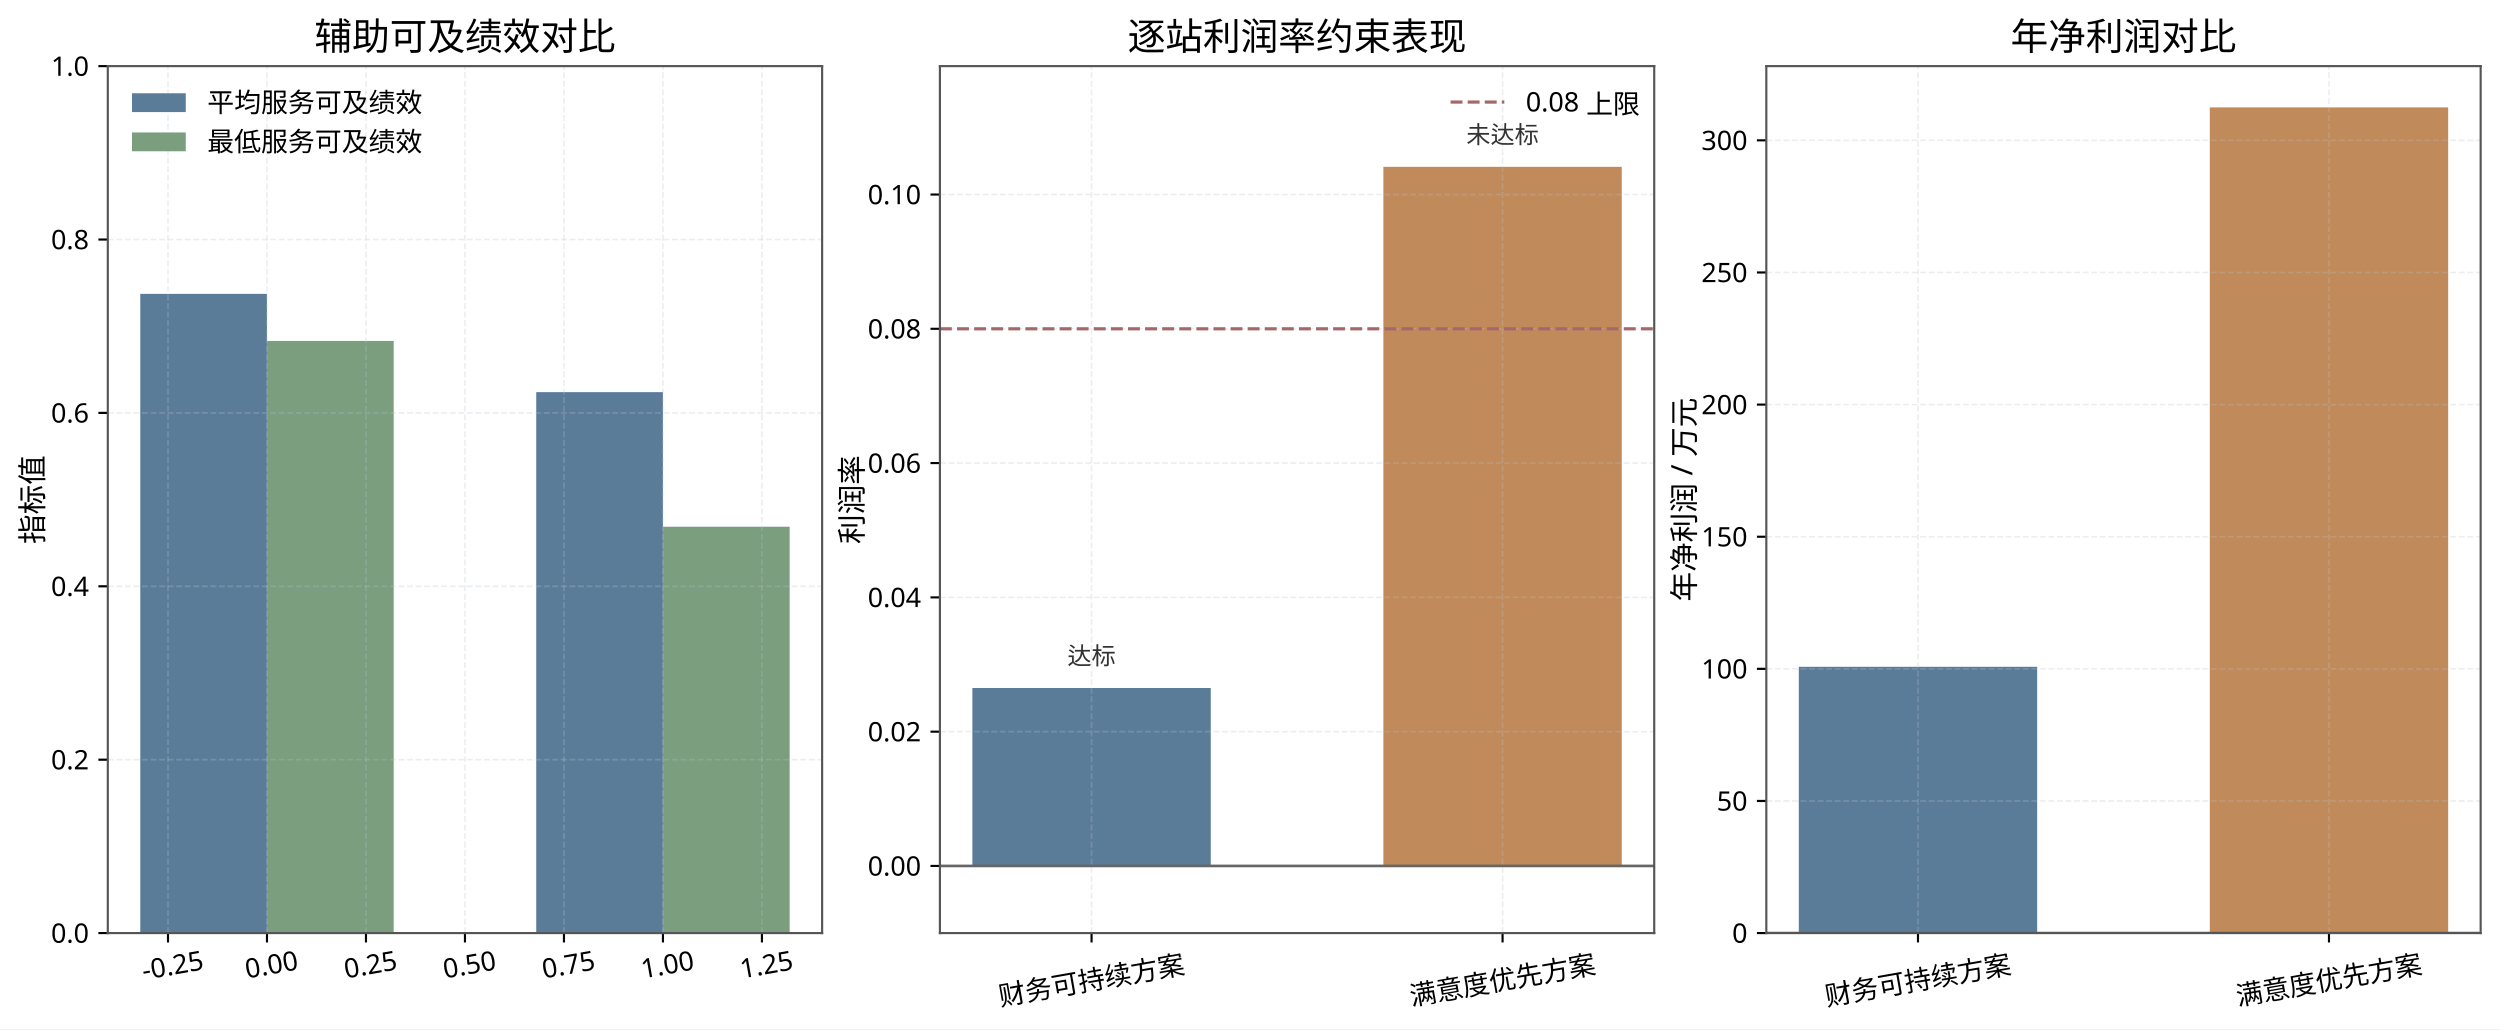
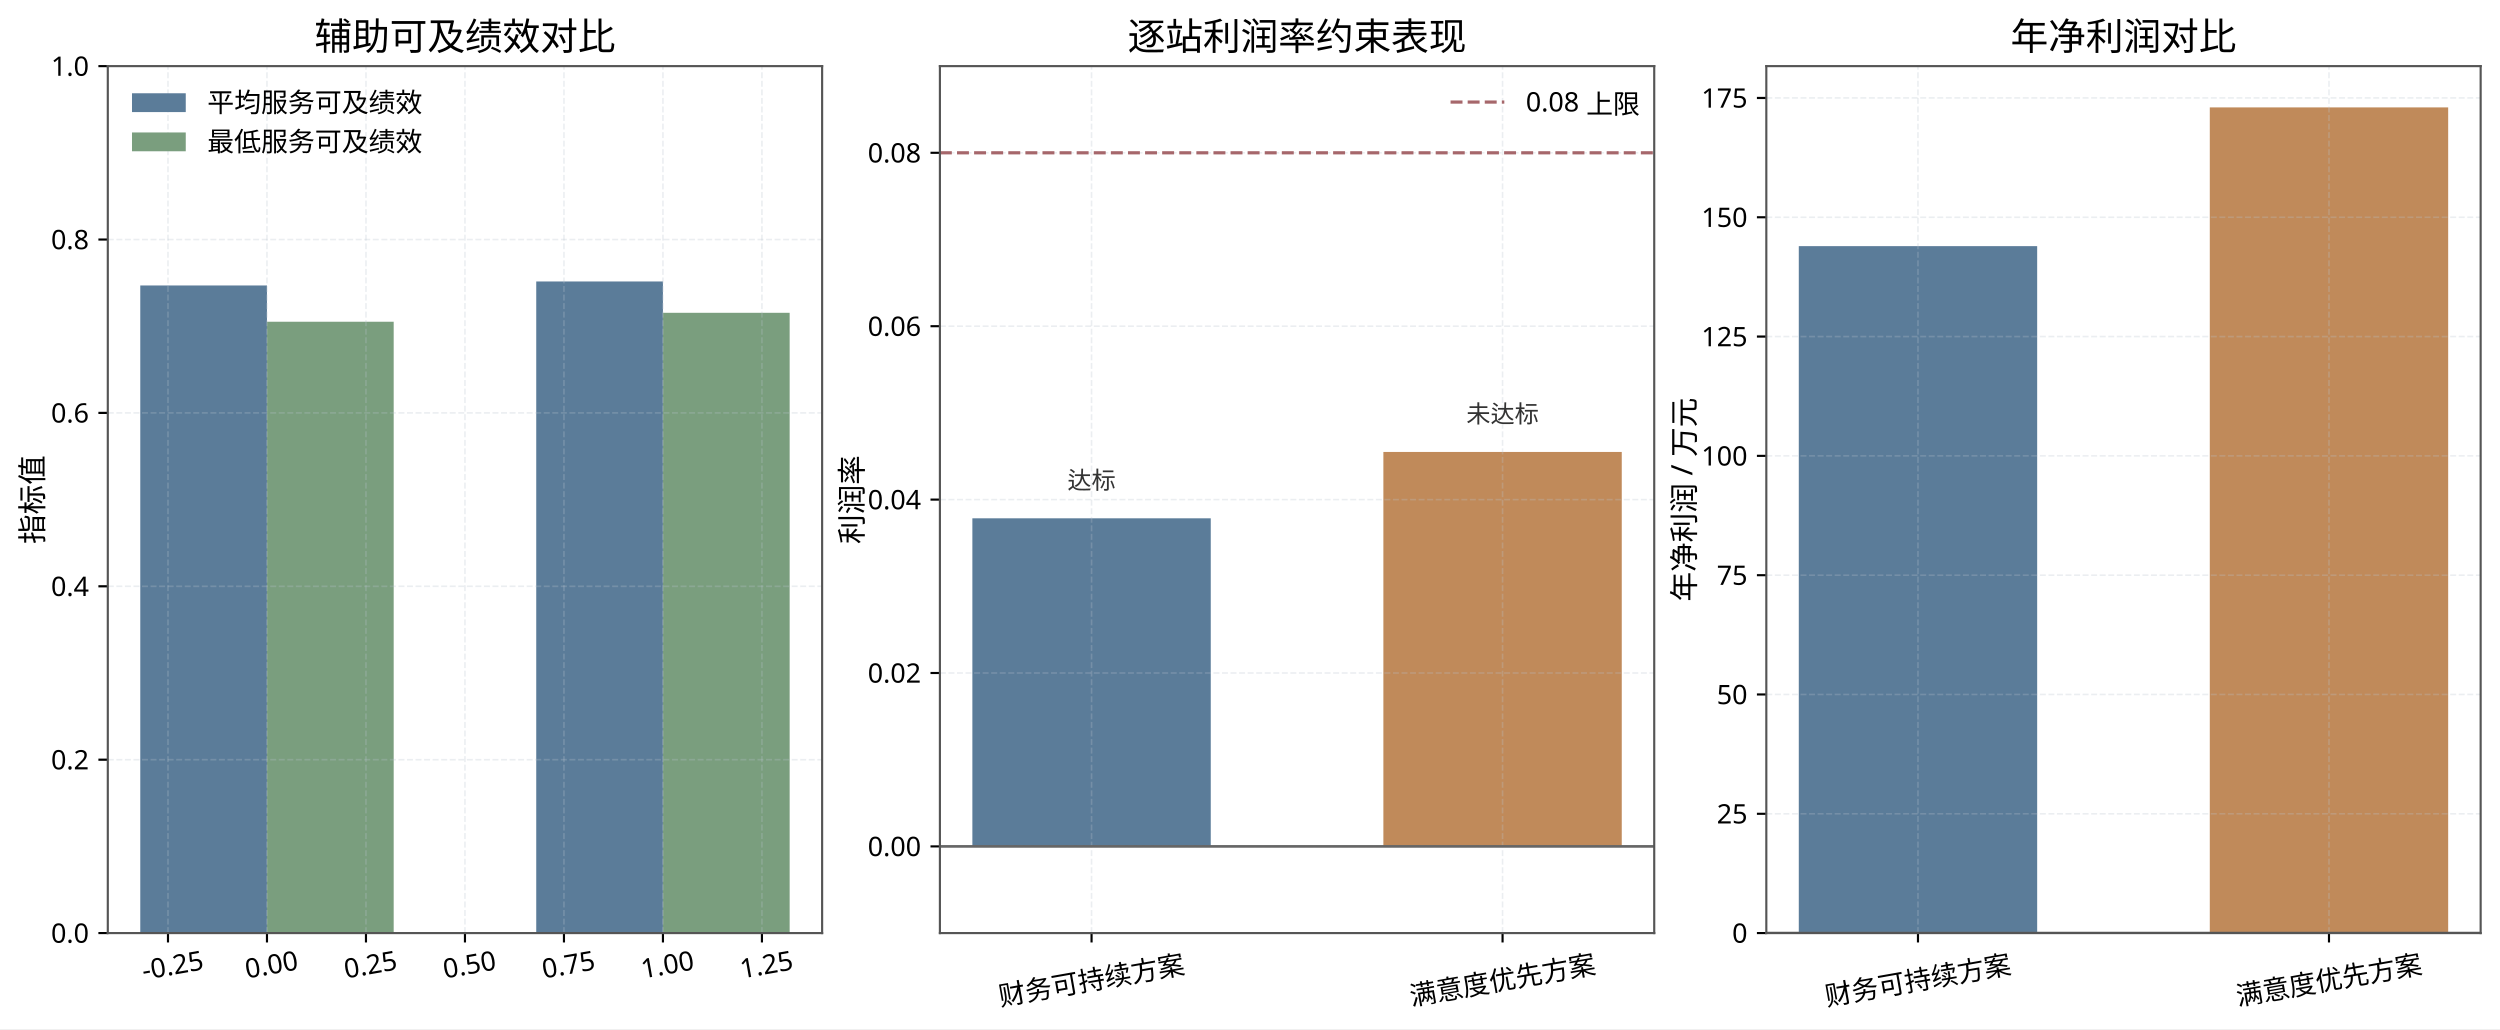
<svg xmlns="http://www.w3.org/2000/svg" xmlns:xlink="http://www.w3.org/1999/xlink" width="930pt" height="382.8pt" viewBox="0 0 930 382.8" version="1.1">
  <defs>
    <style type="text/css">*{stroke-linejoin: round; stroke-linecap: butt}</style>
  </defs>
  <g id="figure_1">
    <g id="patch_1">
      <path d="M 0 382.8  L 930 382.8  L 930 0  L 0 0  z " style="fill: #ffffff" />
    </g>
    <g id="axes_1">
      <g id="patch_2">
        <path d="M 40.102 347.108  L 305.831 347.108  L 305.831 24.595  L 40.102 24.595  z " style="fill: #ffffff" />
      </g>
      <g id="patch_3">
-         <path d="M 52.18 347.108  L 99.316 347.108  L 99.316 109.31  L 52.18 109.31  z " clip-path="url(#p13b476c41d)" style="fill: #5b7c99" />
+         <path d="M 52.18 347.108  L 99.316 347.108  L 99.316 106.187  L 52.18 106.187  z " clip-path="url(#p2229610292)" style="fill: #5b7c99" />
      </g>
      <g id="patch_4">
-         <path d="M 199.48 347.108  L 246.616 347.108  L 246.616 145.878  L 199.48 145.878  z " clip-path="url(#p13b476c41d)" style="fill: #5b7c99" />
+         <path d="M 199.48 347.108  L 246.616 347.108  L 246.616 104.709  L 199.48 104.709  z " clip-path="url(#p2229610292)" style="fill: #5b7c99" />
      </g>
      <g id="patch_5">
-         <path d="M 99.316 347.108  L 146.452 347.108  L 146.452 126.837  L 99.316 126.837  z " clip-path="url(#p13b476c41d)" style="fill: #7a9e7e" />
+         <path d="M 99.316 347.108  L 146.452 347.108  L 146.452 119.697  L 99.316 119.697  z " clip-path="url(#p2229610292)" style="fill: #7a9e7e" />
      </g>
      <g id="patch_6">
-         <path d="M 246.616 347.108  L 293.752 347.108  L 293.752 195.934  L 246.616 195.934  z " clip-path="url(#p13b476c41d)" style="fill: #7a9e7e" />
+         <path d="M 246.616 347.108  L 293.752 347.108  L 293.752 116.368  L 246.616 116.368  z " clip-path="url(#p2229610292)" style="fill: #7a9e7e" />
      </g>
      <g id="matplotlib.axis_1">
        <g id="xtick_1">
          <g id="line2d_1">
-             <path d="M 62.491 347.108  L 62.491 24.595  " clip-path="url(#p13b476c41d)" style="fill: none; stroke-dasharray: 2.22,0.96; stroke-dashoffset: 0; stroke: #b8c2cc; stroke-opacity: 0.28; stroke-width: 0.6" />
+             <path d="M 62.491 347.108  L 62.491 24.595  " clip-path="url(#p2229610292)" style="fill: none; stroke-dasharray: 2.22,0.96; stroke-dashoffset: 0; stroke: #b8c2cc; stroke-opacity: 0.28; stroke-width: 0.6" />
          </g>
          <g id="line2d_2">
            <defs>
-               <path id="md5e6603d7a" d="M 0 0  L 0 3.5  " style="stroke: #000000; stroke-width: 0.8" />
+               <path id="m2d1f04712e" d="M 0 0  L 0 3.5  " style="stroke: #000000; stroke-width: 0.8" />
            </defs>
            <g>
-               <use xlink:href="#md5e6603d7a" x="62.491" y="347.108" style="stroke: #000000; stroke-width: 0.8" />
+               <use xlink:href="#m2d1f04712e" x="62.491" y="347.108" style="stroke: #000000; stroke-width: 0.8" />
            </g>
          </g>
          <g id="text_1">
            <text style="font-size: 10px; font-family: 'Songti SC'" transform="translate(53.44677 364.5665) rotate(-10)">-0.25</text>
          </g>
        </g>
        <g id="xtick_2">
          <g id="line2d_3">
-             <path d="M 99.316 347.108  L 99.316 24.595  " clip-path="url(#p13b476c41d)" style="fill: none; stroke-dasharray: 2.22,0.96; stroke-dashoffset: 0; stroke: #b8c2cc; stroke-opacity: 0.28; stroke-width: 0.6" />
+             <path d="M 99.316 347.108  L 99.316 24.595  " clip-path="url(#p2229610292)" style="fill: none; stroke-dasharray: 2.22,0.96; stroke-dashoffset: 0; stroke: #b8c2cc; stroke-opacity: 0.28; stroke-width: 0.6" />
          </g>
          <g id="line2d_4">
            <g>
-               <use xlink:href="#md5e6603d7a" x="99.316" y="347.108" style="stroke: #000000; stroke-width: 0.8" />
+               <use xlink:href="#m2d1f04712e" x="99.316" y="347.108" style="stroke: #000000; stroke-width: 0.8" />
            </g>
          </g>
          <g id="text_2">
            <text style="font-size: 10px; font-family: 'Songti SC'" transform="translate(91.81284 364.023) rotate(-10)">0.00</text>
          </g>
        </g>
        <g id="xtick_3">
          <g id="line2d_5">
-             <path d="M 136.141 347.108  L 136.141 24.595  " clip-path="url(#p13b476c41d)" style="fill: none; stroke-dasharray: 2.22,0.96; stroke-dashoffset: 0; stroke: #b8c2cc; stroke-opacity: 0.28; stroke-width: 0.6" />
+             <path d="M 136.141 347.108  L 136.141 24.595  " clip-path="url(#p2229610292)" style="fill: none; stroke-dasharray: 2.22,0.96; stroke-dashoffset: 0; stroke: #b8c2cc; stroke-opacity: 0.28; stroke-width: 0.6" />
          </g>
          <g id="line2d_6">
            <g>
-               <use xlink:href="#md5e6603d7a" x="136.141" y="347.108" style="stroke: #000000; stroke-width: 0.8" />
+               <use xlink:href="#m2d1f04712e" x="136.141" y="347.108" style="stroke: #000000; stroke-width: 0.8" />
            </g>
          </g>
          <g id="text_3">
            <text style="font-size: 10px; font-family: 'Songti SC'" transform="translate(128.6378 364.023) rotate(-10)">0.25</text>
          </g>
        </g>
        <g id="xtick_4">
          <g id="line2d_7">
-             <path d="M 172.966 347.108  L 172.966 24.595  " clip-path="url(#p13b476c41d)" style="fill: none; stroke-dasharray: 2.22,0.96; stroke-dashoffset: 0; stroke: #b8c2cc; stroke-opacity: 0.28; stroke-width: 0.6" />
+             <path d="M 172.966 347.108  L 172.966 24.595  " clip-path="url(#p2229610292)" style="fill: none; stroke-dasharray: 2.22,0.96; stroke-dashoffset: 0; stroke: #b8c2cc; stroke-opacity: 0.28; stroke-width: 0.6" />
          </g>
          <g id="line2d_8">
            <g>
-               <use xlink:href="#md5e6603d7a" x="172.966" y="347.108" style="stroke: #000000; stroke-width: 0.8" />
+               <use xlink:href="#m2d1f04712e" x="172.966" y="347.108" style="stroke: #000000; stroke-width: 0.8" />
            </g>
          </g>
          <g id="text_4">
            <text style="font-size: 10px; font-family: 'Songti SC'" transform="translate(165.4628 364.023) rotate(-10)">0.50</text>
          </g>
        </g>
        <g id="xtick_5">
          <g id="line2d_9">
-             <path d="M 209.791 347.108  L 209.791 24.595  " clip-path="url(#p13b476c41d)" style="fill: none; stroke-dasharray: 2.22,0.96; stroke-dashoffset: 0; stroke: #b8c2cc; stroke-opacity: 0.28; stroke-width: 0.6" />
+             <path d="M 209.791 347.108  L 209.791 24.595  " clip-path="url(#p2229610292)" style="fill: none; stroke-dasharray: 2.22,0.96; stroke-dashoffset: 0; stroke: #b8c2cc; stroke-opacity: 0.28; stroke-width: 0.6" />
          </g>
          <g id="line2d_10">
            <g>
-               <use xlink:href="#md5e6603d7a" x="209.791" y="347.108" style="stroke: #000000; stroke-width: 0.8" />
+               <use xlink:href="#m2d1f04712e" x="209.791" y="347.108" style="stroke: #000000; stroke-width: 0.8" />
            </g>
          </g>
          <g id="text_5">
            <text style="font-size: 10px; font-family: 'Songti SC'" transform="translate(202.2878 364.023) rotate(-10)">0.75</text>
          </g>
        </g>
        <g id="xtick_6">
          <g id="line2d_11">
-             <path d="M 246.616 347.108  L 246.616 24.595  " clip-path="url(#p13b476c41d)" style="fill: none; stroke-dasharray: 2.22,0.96; stroke-dashoffset: 0; stroke: #b8c2cc; stroke-opacity: 0.28; stroke-width: 0.6" />
+             <path d="M 246.616 347.108  L 246.616 24.595  " clip-path="url(#p2229610292)" style="fill: none; stroke-dasharray: 2.22,0.96; stroke-dashoffset: 0; stroke: #b8c2cc; stroke-opacity: 0.28; stroke-width: 0.6" />
          </g>
          <g id="line2d_12">
            <g>
-               <use xlink:href="#md5e6603d7a" x="246.616" y="347.108" style="stroke: #000000; stroke-width: 0.8" />
+               <use xlink:href="#m2d1f04712e" x="246.616" y="347.108" style="stroke: #000000; stroke-width: 0.8" />
            </g>
          </g>
          <g id="text_6">
            <text style="font-size: 10px; font-family: 'Songti SC'" transform="translate(239.1128 364.023) rotate(-10)">1.00</text>
          </g>
        </g>
        <g id="xtick_7">
          <g id="line2d_13">
-             <path d="M 283.441 347.108  L 283.441 24.595  " clip-path="url(#p13b476c41d)" style="fill: none; stroke-dasharray: 2.22,0.96; stroke-dashoffset: 0; stroke: #b8c2cc; stroke-opacity: 0.28; stroke-width: 0.6" />
+             <path d="M 283.441 347.108  L 283.441 24.595  " clip-path="url(#p2229610292)" style="fill: none; stroke-dasharray: 2.22,0.96; stroke-dashoffset: 0; stroke: #b8c2cc; stroke-opacity: 0.28; stroke-width: 0.6" />
          </g>
          <g id="line2d_14">
            <g>
-               <use xlink:href="#md5e6603d7a" x="283.441" y="347.108" style="stroke: #000000; stroke-width: 0.8" />
+               <use xlink:href="#m2d1f04712e" x="283.441" y="347.108" style="stroke: #000000; stroke-width: 0.8" />
            </g>
          </g>
          <g id="text_7">
            <text style="font-size: 10px; font-family: 'Songti SC'" transform="translate(275.9378 364.023) rotate(-10)">1.25</text>
          </g>
        </g>
      </g>
      <g id="matplotlib.axis_2">
        <g id="ytick_1">
          <g id="line2d_15">
-             <path d="M 40.102 347.108  L 305.831 347.108  " clip-path="url(#p13b476c41d)" style="fill: none; stroke-dasharray: 2.22,0.96; stroke-dashoffset: 0; stroke: #b8c2cc; stroke-opacity: 0.28; stroke-width: 0.6" />
+             <path d="M 40.102 347.108  L 305.831 347.108  " clip-path="url(#p2229610292)" style="fill: none; stroke-dasharray: 2.22,0.96; stroke-dashoffset: 0; stroke: #b8c2cc; stroke-opacity: 0.28; stroke-width: 0.6" />
          </g>
          <g id="line2d_16">
            <defs>
-               <path id="m1bc4be61b8" d="M 0 0  L -3.5 0  " style="stroke: #000000; stroke-width: 0.8" />
+               <path id="m7ba56914d4" d="M 0 0  L -3.5 0  " style="stroke: #000000; stroke-width: 0.8" />
            </defs>
            <g>
-               <use xlink:href="#m1bc4be61b8" x="40.102" y="347.108" style="stroke: #000000; stroke-width: 0.8" />
+               <use xlink:href="#m7ba56914d4" x="40.102" y="347.108" style="stroke: #000000; stroke-width: 0.8" />
            </g>
          </g>
          <g id="text_8">
            <text style="font-size: 10px; font-family: 'Songti SC'; text-anchor: end" x="33.102" y="350.708" transform="rotate(-0 33.10156 350.7085)">0.0</text>
          </g>
        </g>
        <g id="ytick_2">
          <g id="line2d_17">
-             <path d="M 40.102 282.606  L 305.831 282.606  " clip-path="url(#p13b476c41d)" style="fill: none; stroke-dasharray: 2.22,0.96; stroke-dashoffset: 0; stroke: #b8c2cc; stroke-opacity: 0.28; stroke-width: 0.6" />
+             <path d="M 40.102 282.606  L 305.831 282.606  " clip-path="url(#p2229610292)" style="fill: none; stroke-dasharray: 2.22,0.96; stroke-dashoffset: 0; stroke: #b8c2cc; stroke-opacity: 0.28; stroke-width: 0.6" />
          </g>
          <g id="line2d_18">
            <g>
-               <use xlink:href="#m1bc4be61b8" x="40.102" y="282.606" style="stroke: #000000; stroke-width: 0.8" />
+               <use xlink:href="#m7ba56914d4" x="40.102" y="282.606" style="stroke: #000000; stroke-width: 0.8" />
            </g>
          </g>
          <g id="text_9">
            <text style="font-size: 10px; font-family: 'Songti SC'; text-anchor: end" x="33.102" y="286.206" transform="rotate(-0 33.10156 286.2057)">0.2</text>
          </g>
        </g>
        <g id="ytick_3">
          <g id="line2d_19">
-             <path d="M 40.102 218.103  L 305.831 218.103  " clip-path="url(#p13b476c41d)" style="fill: none; stroke-dasharray: 2.22,0.96; stroke-dashoffset: 0; stroke: #b8c2cc; stroke-opacity: 0.28; stroke-width: 0.6" />
+             <path d="M 40.102 218.103  L 305.831 218.103  " clip-path="url(#p2229610292)" style="fill: none; stroke-dasharray: 2.22,0.96; stroke-dashoffset: 0; stroke: #b8c2cc; stroke-opacity: 0.28; stroke-width: 0.6" />
          </g>
          <g id="line2d_20">
            <g>
-               <use xlink:href="#m1bc4be61b8" x="40.102" y="218.103" style="stroke: #000000; stroke-width: 0.8" />
+               <use xlink:href="#m7ba56914d4" x="40.102" y="218.103" style="stroke: #000000; stroke-width: 0.8" />
            </g>
          </g>
          <g id="text_10">
            <text style="font-size: 10px; font-family: 'Songti SC'; text-anchor: end" x="33.102" y="221.703" transform="rotate(-0 33.10156 221.703)">0.4</text>
          </g>
        </g>
        <g id="ytick_4">
          <g id="line2d_21">
-             <path d="M 40.102 153.6  L 305.831 153.6  " clip-path="url(#p13b476c41d)" style="fill: none; stroke-dasharray: 2.22,0.96; stroke-dashoffset: 0; stroke: #b8c2cc; stroke-opacity: 0.28; stroke-width: 0.6" />
+             <path d="M 40.102 153.6  L 305.831 153.6  " clip-path="url(#p2229610292)" style="fill: none; stroke-dasharray: 2.22,0.96; stroke-dashoffset: 0; stroke: #b8c2cc; stroke-opacity: 0.28; stroke-width: 0.6" />
          </g>
          <g id="line2d_22">
            <g>
-               <use xlink:href="#m1bc4be61b8" x="40.102" y="153.6" style="stroke: #000000; stroke-width: 0.8" />
+               <use xlink:href="#m7ba56914d4" x="40.102" y="153.6" style="stroke: #000000; stroke-width: 0.8" />
            </g>
          </g>
          <g id="text_11">
            <text style="font-size: 10px; font-family: 'Songti SC'; text-anchor: end" x="33.102" y="157.2" transform="rotate(-0 33.10156 157.2002)">0.6</text>
          </g>
        </g>
        <g id="ytick_5">
          <g id="line2d_23">
-             <path d="M 40.102 89.097  L 305.831 89.097  " clip-path="url(#p13b476c41d)" style="fill: none; stroke-dasharray: 2.22,0.96; stroke-dashoffset: 0; stroke: #b8c2cc; stroke-opacity: 0.28; stroke-width: 0.6" />
+             <path d="M 40.102 89.097  L 305.831 89.097  " clip-path="url(#p2229610292)" style="fill: none; stroke-dasharray: 2.22,0.96; stroke-dashoffset: 0; stroke: #b8c2cc; stroke-opacity: 0.28; stroke-width: 0.6" />
          </g>
          <g id="line2d_24">
            <g>
-               <use xlink:href="#m1bc4be61b8" x="40.102" y="89.097" style="stroke: #000000; stroke-width: 0.8" />
+               <use xlink:href="#m7ba56914d4" x="40.102" y="89.097" style="stroke: #000000; stroke-width: 0.8" />
            </g>
          </g>
          <g id="text_12">
            <text style="font-size: 10px; font-family: 'Songti SC'; text-anchor: end" x="33.102" y="92.697" transform="rotate(-0 33.10156 92.69745)">0.8</text>
          </g>
        </g>
        <g id="ytick_6">
          <g id="line2d_25">
-             <path d="M 40.102 24.595  L 305.831 24.595  " clip-path="url(#p13b476c41d)" style="fill: none; stroke-dasharray: 2.22,0.96; stroke-dashoffset: 0; stroke: #b8c2cc; stroke-opacity: 0.28; stroke-width: 0.6" />
+             <path d="M 40.102 24.595  L 305.831 24.595  " clip-path="url(#p2229610292)" style="fill: none; stroke-dasharray: 2.22,0.96; stroke-dashoffset: 0; stroke: #b8c2cc; stroke-opacity: 0.28; stroke-width: 0.6" />
          </g>
          <g id="line2d_26">
            <g>
-               <use xlink:href="#m1bc4be61b8" x="40.102" y="24.595" style="stroke: #000000; stroke-width: 0.8" />
+               <use xlink:href="#m7ba56914d4" x="40.102" y="24.595" style="stroke: #000000; stroke-width: 0.8" />
            </g>
          </g>
          <g id="text_13">
            <text style="font-size: 10px; font-family: 'Songti SC'; text-anchor: end" x="33.102" y="28.195" transform="rotate(-0 33.10156 28.19469)">1.0</text>
          </g>
        </g>
        <g id="text_14">
          <text style="font-size: 11px; font-family: 'Songti SC'; text-anchor: middle" x="16" y="185.852" transform="rotate(-90 16 185.8516)">指标值</text>
        </g>
      </g>
      <g id="patch_7">
        <path d="M 40.102 347.108  L 40.102 24.595  " style="fill: none; stroke: #555555; stroke-width: 0.8; stroke-linejoin: miter; stroke-linecap: square" />
      </g>
      <g id="patch_8">
        <path d="M 305.831 347.108  L 305.831 24.595  " style="fill: none; stroke: #555555; stroke-width: 0.8; stroke-linejoin: miter; stroke-linecap: square" />
      </g>
      <g id="patch_9">
        <path d="M 40.102 347.108  L 305.831 347.108  " style="fill: none; stroke: #555555; stroke-width: 0.8; stroke-linejoin: miter; stroke-linecap: square" />
      </g>
      <g id="patch_10">
        <path d="M 40.102 24.595  L 305.831 24.595  " style="fill: none; stroke: #555555; stroke-width: 0.8; stroke-linejoin: miter; stroke-linecap: square" />
      </g>
      <g id="text_15">
        <text style="font-size: 14px; font-family: 'Songti SC'; text-anchor: middle" x="172.966" y="18.595" transform="rotate(-0 172.9662 18.59469)">辅助可及绩效对比</text>
      </g>
      <g id="legend_1">
        <g id="patch_11">
          <path d="M 49.102 41.695  L 69.102 41.695  L 69.102 34.695  L 49.102 34.695  z " style="fill: #5b7c99" />
        </g>
        <g id="text_16">
          <text style="font-size: 10px; font-family: 'Songti SC'; text-anchor: start" x="77.102" y="41.695" transform="rotate(-0 77.10156 41.69469)">平均服务可及绩效</text>
        </g>
        <g id="patch_12">
          <path d="M 49.102 56.274  L 69.102 56.274  L 69.102 49.274  L 49.102 49.274  z " style="fill: #7a9e7e" />
        </g>
        <g id="text_17">
          <text style="font-size: 10px; font-family: 'Songti SC'; text-anchor: start" x="77.102" y="56.274" transform="rotate(-0 77.10156 56.27437)">最低服务可及绩效</text>
        </g>
      </g>
    </g>
    <g id="axes_2">
      <g id="patch_13">
        <path d="M 349.643 347.108  L 615.372 347.108  L 615.372 24.595  L 349.643 24.595  z " style="fill: #ffffff" />
      </g>
      <g id="patch_14">
-         <path d="M 361.721 322.132  L 450.4 322.132  L 450.4 255.94  L 361.721 255.94  z " clip-path="url(#p79c4aa5c53)" style="fill: #5b7c99" />
+         <path d="M 361.721 314.857  L 450.4 314.857  L 450.4 192.811  L 361.721 192.811  z " clip-path="url(#pc15b6b33f0)" style="fill: #5b7c99" />
      </g>
      <g id="patch_15">
-         <path d="M 514.615 322.132  L 603.293 322.132  L 603.293 62.06  L 514.615 62.06  z " clip-path="url(#p79c4aa5c53)" style="fill: #c08a5a" />
+         <path d="M 514.615 314.857  L 603.293 314.857  L 603.293 168.126  L 514.615 168.126  z " clip-path="url(#pc15b6b33f0)" style="fill: #c08a5a" />
      </g>
      <g id="matplotlib.axis_3">
        <g id="xtick_8">
          <g id="line2d_27">
-             <path d="M 406.06 347.108  L 406.06 24.595  " clip-path="url(#p79c4aa5c53)" style="fill: none; stroke-dasharray: 2.22,0.96; stroke-dashoffset: 0; stroke: #b8c2cc; stroke-opacity: 0.28; stroke-width: 0.6" />
+             <path d="M 406.06 347.108  L 406.06 24.595  " clip-path="url(#pc15b6b33f0)" style="fill: none; stroke-dasharray: 2.22,0.96; stroke-dashoffset: 0; stroke: #b8c2cc; stroke-opacity: 0.28; stroke-width: 0.6" />
          </g>
          <g id="line2d_28">
            <g>
-               <use xlink:href="#md5e6603d7a" x="406.06" y="347.108" style="stroke: #000000; stroke-width: 0.8" />
+               <use xlink:href="#m2d1f04712e" x="406.06" y="347.108" style="stroke: #000000; stroke-width: 0.8" />
            </g>
          </g>
          <g id="text_18">
            <text style="font-size: 10px; font-family: 'Songti SC'" transform="translate(372.1737 374.23) rotate(-10)">财务可持续方案</text>
          </g>
        </g>
        <g id="xtick_9">
          <g id="line2d_29">
-             <path d="M 558.954 347.108  L 558.954 24.595  " clip-path="url(#p79c4aa5c53)" style="fill: none; stroke-dasharray: 2.22,0.96; stroke-dashoffset: 0; stroke: #b8c2cc; stroke-opacity: 0.28; stroke-width: 0.6" />
+             <path d="M 558.954 347.108  L 558.954 24.595  " clip-path="url(#pc15b6b33f0)" style="fill: none; stroke-dasharray: 2.22,0.96; stroke-dashoffset: 0; stroke: #b8c2cc; stroke-opacity: 0.28; stroke-width: 0.6" />
          </g>
          <g id="line2d_30">
            <g>
-               <use xlink:href="#md5e6603d7a" x="558.954" y="347.108" style="stroke: #000000; stroke-width: 0.8" />
+               <use xlink:href="#m2d1f04712e" x="558.954" y="347.108" style="stroke: #000000; stroke-width: 0.8" />
            </g>
          </g>
          <g id="text_19">
            <text style="font-size: 10px; font-family: 'Songti SC'" transform="translate(525.0622 374.1715) rotate(-10)">满意度优先方案</text>
          </g>
        </g>
      </g>
      <g id="matplotlib.axis_4">
        <g id="ytick_7">
          <g id="line2d_31">
-             <path d="M 349.643 322.132  L 615.372 322.132  " clip-path="url(#p79c4aa5c53)" style="fill: none; stroke-dasharray: 2.22,0.96; stroke-dashoffset: 0; stroke: #b8c2cc; stroke-opacity: 0.28; stroke-width: 0.6" />
+             <path d="M 349.643 314.857  L 615.372 314.857  " clip-path="url(#pc15b6b33f0)" style="fill: none; stroke-dasharray: 2.22,0.96; stroke-dashoffset: 0; stroke: #b8c2cc; stroke-opacity: 0.28; stroke-width: 0.6" />
          </g>
          <g id="line2d_32">
            <g>
-               <use xlink:href="#m1bc4be61b8" x="349.643" y="322.132" style="stroke: #000000; stroke-width: 0.8" />
+               <use xlink:href="#m7ba56914d4" x="349.643" y="314.857" style="stroke: #000000; stroke-width: 0.8" />
            </g>
          </g>
          <g id="text_20">
-             <text style="font-size: 10px; font-family: 'Songti SC'; text-anchor: end" x="342.643" y="325.732" transform="rotate(-0 342.6426 325.7316)">0.00</text>
+             <text style="font-size: 10px; font-family: 'Songti SC'; text-anchor: end" x="342.643" y="318.457" transform="rotate(-0 342.6426 318.4571)">0.00</text>
          </g>
        </g>
        <g id="ytick_8">
          <g id="line2d_33">
-             <path d="M 349.643 272.178  L 615.372 272.178  " clip-path="url(#p79c4aa5c53)" style="fill: none; stroke-dasharray: 2.22,0.96; stroke-dashoffset: 0; stroke: #b8c2cc; stroke-opacity: 0.28; stroke-width: 0.6" />
+             <path d="M 349.643 250.354  L 615.372 250.354  " clip-path="url(#pc15b6b33f0)" style="fill: none; stroke-dasharray: 2.22,0.96; stroke-dashoffset: 0; stroke: #b8c2cc; stroke-opacity: 0.28; stroke-width: 0.6" />
          </g>
          <g id="line2d_34">
            <g>
-               <use xlink:href="#m1bc4be61b8" x="349.643" y="272.178" style="stroke: #000000; stroke-width: 0.8" />
+               <use xlink:href="#m7ba56914d4" x="349.643" y="250.354" style="stroke: #000000; stroke-width: 0.8" />
            </g>
          </g>
          <g id="text_21">
-             <text style="font-size: 10px; font-family: 'Songti SC'; text-anchor: end" x="342.643" y="275.778" transform="rotate(-0 342.6426 275.7779)">0.02</text>
+             <text style="font-size: 10px; font-family: 'Songti SC'; text-anchor: end" x="342.643" y="253.954" transform="rotate(-0 342.6426 253.9543)">0.02</text>
          </g>
        </g>
        <g id="ytick_9">
          <g id="line2d_35">
-             <path d="M 349.643 222.224  L 615.372 222.224  " clip-path="url(#p79c4aa5c53)" style="fill: none; stroke-dasharray: 2.22,0.96; stroke-dashoffset: 0; stroke: #b8c2cc; stroke-opacity: 0.28; stroke-width: 0.6" />
+             <path d="M 349.643 185.852  L 615.372 185.852  " clip-path="url(#pc15b6b33f0)" style="fill: none; stroke-dasharray: 2.22,0.96; stroke-dashoffset: 0; stroke: #b8c2cc; stroke-opacity: 0.28; stroke-width: 0.6" />
          </g>
          <g id="line2d_36">
            <g>
-               <use xlink:href="#m1bc4be61b8" x="349.643" y="222.224" style="stroke: #000000; stroke-width: 0.8" />
+               <use xlink:href="#m7ba56914d4" x="349.643" y="185.852" style="stroke: #000000; stroke-width: 0.8" />
            </g>
          </g>
          <g id="text_22">
-             <text style="font-size: 10px; font-family: 'Songti SC'; text-anchor: end" x="342.643" y="225.824" transform="rotate(-0 342.6426 225.8241)">0.04</text>
+             <text style="font-size: 10px; font-family: 'Songti SC'; text-anchor: end" x="342.643" y="189.452" transform="rotate(-0 342.6426 189.4516)">0.04</text>
          </g>
        </g>
        <g id="ytick_10">
          <g id="line2d_37">
-             <path d="M 349.643 172.27  L 615.372 172.27  " clip-path="url(#p79c4aa5c53)" style="fill: none; stroke-dasharray: 2.22,0.96; stroke-dashoffset: 0; stroke: #b8c2cc; stroke-opacity: 0.28; stroke-width: 0.6" />
+             <path d="M 349.643 121.349  L 615.372 121.349  " clip-path="url(#pc15b6b33f0)" style="fill: none; stroke-dasharray: 2.22,0.96; stroke-dashoffset: 0; stroke: #b8c2cc; stroke-opacity: 0.28; stroke-width: 0.6" />
          </g>
          <g id="line2d_38">
            <g>
-               <use xlink:href="#m1bc4be61b8" x="349.643" y="172.27" style="stroke: #000000; stroke-width: 0.8" />
+               <use xlink:href="#m7ba56914d4" x="349.643" y="121.349" style="stroke: #000000; stroke-width: 0.8" />
            </g>
          </g>
          <g id="text_23">
-             <text style="font-size: 10px; font-family: 'Songti SC'; text-anchor: end" x="342.643" y="175.87" transform="rotate(-0 342.6426 175.8704)">0.06</text>
+             <text style="font-size: 10px; font-family: 'Songti SC'; text-anchor: end" x="342.643" y="124.949" transform="rotate(-0 342.6426 124.9488)">0.06</text>
          </g>
        </g>
        <g id="ytick_11">
          <g id="line2d_39">
-             <path d="M 349.643 122.317  L 615.372 122.317  " clip-path="url(#p79c4aa5c53)" style="fill: none; stroke-dasharray: 2.22,0.96; stroke-dashoffset: 0; stroke: #b8c2cc; stroke-opacity: 0.28; stroke-width: 0.6" />
+             <path d="M 349.643 56.846  L 615.372 56.846  " clip-path="url(#pc15b6b33f0)" style="fill: none; stroke-dasharray: 2.22,0.96; stroke-dashoffset: 0; stroke: #b8c2cc; stroke-opacity: 0.28; stroke-width: 0.6" />
          </g>
          <g id="line2d_40">
            <g>
-               <use xlink:href="#m1bc4be61b8" x="349.643" y="122.317" style="stroke: #000000; stroke-width: 0.8" />
+               <use xlink:href="#m7ba56914d4" x="349.643" y="56.846" style="stroke: #000000; stroke-width: 0.8" />
            </g>
          </g>
          <g id="text_24">
-             <text style="font-size: 10px; font-family: 'Songti SC'; text-anchor: end" x="342.643" y="125.917" transform="rotate(-0 342.6426 125.9167)">0.08</text>
-           </g>
-         </g>
-         <g id="ytick_12">
-           <g id="line2d_41">
-             <path d="M 349.643 72.363  L 615.372 72.363  " clip-path="url(#p79c4aa5c53)" style="fill: none; stroke-dasharray: 2.22,0.96; stroke-dashoffset: 0; stroke: #b8c2cc; stroke-opacity: 0.28; stroke-width: 0.6" />
-           </g>
-           <g id="line2d_42">
-             <g>
-               <use xlink:href="#m1bc4be61b8" x="349.643" y="72.363" style="stroke: #000000; stroke-width: 0.8" />
-             </g>
-           </g>
-           <g id="text_25">
-             <text style="font-size: 10px; font-family: 'Songti SC'; text-anchor: end" x="342.643" y="75.963" transform="rotate(-0 342.6426 75.96295)">0.10</text>
-           </g>
-         </g>
-         <g id="text_26">
+             <text style="font-size: 10px; font-family: 'Songti SC'; text-anchor: end" x="342.643" y="60.446" transform="rotate(-0 342.6426 60.44607)">0.08</text>
+           </g>
+         </g>
+         <g id="text_25">
          <text style="font-size: 11px; font-family: 'Songti SC'; text-anchor: middle" x="320.85" y="185.852" transform="rotate(-90 320.8504 185.8516)">利润率</text>
        </g>
      </g>
-       <g id="line2d_43">
-         <path d="M 349.643 322.132  L 615.372 322.132  " clip-path="url(#p79c4aa5c53)" style="fill: none; stroke: #666666; stroke-linecap: square" />
-       </g>
-       <g id="line2d_44">
-         <path d="M 349.643 122.317  L 615.372 122.317  " clip-path="url(#p79c4aa5c53)" style="fill: none; stroke-dasharray: 4.44,1.92; stroke-dashoffset: 0; stroke: #a6676b; stroke-width: 1.2" />
+       <g id="line2d_41">
+         <path d="M 349.643 314.857  L 615.372 314.857  " clip-path="url(#pc15b6b33f0)" style="fill: none; stroke: #666666; stroke-linecap: square" />
+       </g>
+       <g id="line2d_42">
+         <path d="M 349.643 56.846  L 615.372 56.846  " clip-path="url(#pc15b6b33f0)" style="fill: none; stroke-dasharray: 4.44,1.92; stroke-dashoffset: 0; stroke: #a6676b; stroke-width: 1.2" />
      </g>
      <g id="patch_16">
        <path d="M 349.643 347.108  L 349.643 24.595  " style="fill: none; stroke: #555555; stroke-width: 0.8; stroke-linejoin: miter; stroke-linecap: square" />
      </g>
      <g id="patch_17">
        <path d="M 615.372 347.108  L 615.372 24.595  " style="fill: none; stroke: #555555; stroke-width: 0.8; stroke-linejoin: miter; stroke-linecap: square" />
      </g>
      <g id="patch_18">
        <path d="M 349.643 347.108  L 615.372 347.108  " style="fill: none; stroke: #555555; stroke-width: 0.8; stroke-linejoin: miter; stroke-linecap: square" />
      </g>
      <g id="patch_19">
        <path d="M 349.643 24.595  L 615.372 24.595  " style="fill: none; stroke: #555555; stroke-width: 0.8; stroke-linejoin: miter; stroke-linecap: square" />
      </g>
+       <g id="text_26">
+         <text style="font-size: 9px; font-family: 'Songti SC'; text-anchor: middle; fill: #333333" x="406.06" y="181.884" transform="rotate(-0 406.0603 181.8845)">达标</text>
+       </g>
      <g id="text_27">
-         <text style="font-size: 9px; font-family: 'Songti SC'; text-anchor: middle; fill: #333333" x="406.06" y="247.196" transform="rotate(-0 406.0603 247.1958)">达标</text>
+         <text style="font-size: 9px; font-family: 'Songti SC'; text-anchor: middle; fill: #333333" x="558.954" y="157.199" transform="rotate(-0 558.954 157.1992)">未达标</text>
      </g>
      <g id="text_28">
-         <text style="font-size: 9px; font-family: 'Songti SC'; text-anchor: middle; fill: #333333" x="558.954" y="53.315" transform="rotate(-0 558.954 53.31536)">未达标</text>
-       </g>
-       <g id="text_29">
        <text style="font-size: 14px; font-family: 'Songti SC'; text-anchor: middle" x="482.507" y="18.595" transform="rotate(-0 482.5072 18.59469)">逐站利润率约束表现</text>
      </g>
      <g id="legend_2">
-         <g id="line2d_45">
+         <g id="line2d_43">
          <path d="M 539.609 37.963  L 549.609 37.963  L 559.609 37.963  " style="fill: none; stroke-dasharray: 4.44,1.92; stroke-dashoffset: 0; stroke: #a6676b; stroke-width: 1.2" />
        </g>
-         <g id="text_30">
+         <g id="text_29">
          <text style="font-size: 10px; font-family: 'Songti SC'; text-anchor: start" x="567.609" y="41.463" transform="rotate(-0 567.6093 41.46344)">0.08 上限</text>
        </g>
      </g>
    </g>
    <g id="axes_3">
      <g id="patch_20">
        <path d="M 657.07 347.108  L 922.8 347.108  L 922.8 24.595  L 657.07 24.595  z " style="fill: #ffffff" />
      </g>
      <g id="patch_21">
-         <path d="M 669.149 347.108  L 757.827 347.108  L 757.827 248.038  L 669.149 248.038  z " clip-path="url(#p4d8be6ece1)" style="fill: #5b7c99" />
+         <path d="M 669.149 347.108  L 757.827 347.108  L 757.827 91.573  L 669.149 91.573  z " clip-path="url(#p4bade680e3)" style="fill: #5b7c99" />
      </g>
      <g id="patch_22">
-         <path d="M 822.043 347.108  L 910.721 347.108  L 910.721 39.952  L 822.043 39.952  z " clip-path="url(#p4d8be6ece1)" style="fill: #c08a5a" />
+         <path d="M 822.043 347.108  L 910.721 347.108  L 910.721 39.952  L 822.043 39.952  z " clip-path="url(#p4bade680e3)" style="fill: #c08a5a" />
      </g>
      <g id="matplotlib.axis_5">
        <g id="xtick_10">
+           <g id="line2d_44">
+             <path d="M 713.488 347.108  L 713.488 24.595  " clip-path="url(#p4bade680e3)" style="fill: none; stroke-dasharray: 2.22,0.96; stroke-dashoffset: 0; stroke: #b8c2cc; stroke-opacity: 0.28; stroke-width: 0.6" />
+           </g>
+           <g id="line2d_45">
+             <g>
+               <use xlink:href="#m2d1f04712e" x="713.488" y="347.108" style="stroke: #000000; stroke-width: 0.8" />
+             </g>
+           </g>
+           <g id="text_30">
+             <text style="font-size: 10px; font-family: 'Songti SC'" transform="translate(679.6014 374.23) rotate(-10)">财务可持续方案</text>
+           </g>
+         </g>
+         <g id="xtick_11">
          <g id="line2d_46">
-             <path d="M 713.488 347.108  L 713.488 24.595  " clip-path="url(#p4d8be6ece1)" style="fill: none; stroke-dasharray: 2.22,0.96; stroke-dashoffset: 0; stroke: #b8c2cc; stroke-opacity: 0.28; stroke-width: 0.6" />
+             <path d="M 866.382 347.108  L 866.382 24.595  " clip-path="url(#p4bade680e3)" style="fill: none; stroke-dasharray: 2.22,0.96; stroke-dashoffset: 0; stroke: #b8c2cc; stroke-opacity: 0.28; stroke-width: 0.6" />
          </g>
          <g id="line2d_47">
            <g>
-               <use xlink:href="#md5e6603d7a" x="713.488" y="347.108" style="stroke: #000000; stroke-width: 0.8" />
+               <use xlink:href="#m2d1f04712e" x="866.382" y="347.108" style="stroke: #000000; stroke-width: 0.8" />
            </g>
          </g>
          <g id="text_31">
-             <text style="font-size: 10px; font-family: 'Songti SC'" transform="translate(679.6014 374.23) rotate(-10)">财务可持续方案</text>
-           </g>
-         </g>
-         <g id="xtick_11">
+             <text style="font-size: 10px; font-family: 'Songti SC'" transform="translate(832.4899 374.1715) rotate(-10)">满意度优先方案</text>
+           </g>
+         </g>
+       </g>
+       <g id="matplotlib.axis_6">
+         <g id="ytick_12">
          <g id="line2d_48">
-             <path d="M 866.382 347.108  L 866.382 24.595  " clip-path="url(#p4d8be6ece1)" style="fill: none; stroke-dasharray: 2.22,0.96; stroke-dashoffset: 0; stroke: #b8c2cc; stroke-opacity: 0.28; stroke-width: 0.6" />
+             <path d="M 657.07 347.108  L 922.8 347.108  " clip-path="url(#p4bade680e3)" style="fill: none; stroke-dasharray: 2.22,0.96; stroke-dashoffset: 0; stroke: #b8c2cc; stroke-opacity: 0.28; stroke-width: 0.6" />
          </g>
          <g id="line2d_49">
            <g>
-               <use xlink:href="#md5e6603d7a" x="866.382" y="347.108" style="stroke: #000000; stroke-width: 0.8" />
+               <use xlink:href="#m7ba56914d4" x="657.07" y="347.108" style="stroke: #000000; stroke-width: 0.8" />
            </g>
          </g>
          <g id="text_32">
-             <text style="font-size: 10px; font-family: 'Songti SC'" transform="translate(832.4899 374.1715) rotate(-10)">满意度优先方案</text>
-           </g>
-         </g>
-       </g>
-       <g id="matplotlib.axis_6">
+             <text style="font-size: 10px; font-family: 'Songti SC'; text-anchor: end" x="650.07" y="350.708" transform="rotate(-0 650.0703 350.7085)">0</text>
+           </g>
+         </g>
        <g id="ytick_13">
          <g id="line2d_50">
-             <path d="M 657.07 347.108  L 922.8 347.108  " clip-path="url(#p4d8be6ece1)" style="fill: none; stroke-dasharray: 2.22,0.96; stroke-dashoffset: 0; stroke: #b8c2cc; stroke-opacity: 0.28; stroke-width: 0.6" />
+             <path d="M 657.07 302.728  L 922.8 302.728  " clip-path="url(#p4bade680e3)" style="fill: none; stroke-dasharray: 2.22,0.96; stroke-dashoffset: 0; stroke: #b8c2cc; stroke-opacity: 0.28; stroke-width: 0.6" />
          </g>
          <g id="line2d_51">
            <g>
-               <use xlink:href="#m1bc4be61b8" x="657.07" y="347.108" style="stroke: #000000; stroke-width: 0.8" />
+               <use xlink:href="#m7ba56914d4" x="657.07" y="302.728" style="stroke: #000000; stroke-width: 0.8" />
            </g>
          </g>
          <g id="text_33">
-             <text style="font-size: 10px; font-family: 'Songti SC'; text-anchor: end" x="650.07" y="350.708" transform="rotate(-0 650.0703 350.7085)">0</text>
+             <text style="font-size: 10px; font-family: 'Songti SC'; text-anchor: end" x="650.07" y="306.328" transform="rotate(-0 650.0703 306.3276)">25</text>
          </g>
        </g>
        <g id="ytick_14">
          <g id="line2d_52">
-             <path d="M 657.07 297.959  L 922.8 297.959  " clip-path="url(#p4d8be6ece1)" style="fill: none; stroke-dasharray: 2.22,0.96; stroke-dashoffset: 0; stroke: #b8c2cc; stroke-opacity: 0.28; stroke-width: 0.6" />
+             <path d="M 657.07 258.347  L 922.8 258.347  " clip-path="url(#p4bade680e3)" style="fill: none; stroke-dasharray: 2.22,0.96; stroke-dashoffset: 0; stroke: #b8c2cc; stroke-opacity: 0.28; stroke-width: 0.6" />
          </g>
          <g id="line2d_53">
            <g>
-               <use xlink:href="#m1bc4be61b8" x="657.07" y="297.959" style="stroke: #000000; stroke-width: 0.8" />
+               <use xlink:href="#m7ba56914d4" x="657.07" y="258.347" style="stroke: #000000; stroke-width: 0.8" />
            </g>
          </g>
          <g id="text_34">
-             <text style="font-size: 10px; font-family: 'Songti SC'; text-anchor: end" x="650.07" y="301.559" transform="rotate(-0 650.0703 301.5589)">50</text>
+             <text style="font-size: 10px; font-family: 'Songti SC'; text-anchor: end" x="650.07" y="261.947" transform="rotate(-0 650.0703 261.9468)">50</text>
          </g>
        </g>
        <g id="ytick_15">
          <g id="line2d_54">
-             <path d="M 657.07 248.809  L 922.8 248.809  " clip-path="url(#p4d8be6ece1)" style="fill: none; stroke-dasharray: 2.22,0.96; stroke-dashoffset: 0; stroke: #b8c2cc; stroke-opacity: 0.28; stroke-width: 0.6" />
+             <path d="M 657.07 213.966  L 922.8 213.966  " clip-path="url(#p4bade680e3)" style="fill: none; stroke-dasharray: 2.22,0.96; stroke-dashoffset: 0; stroke: #b8c2cc; stroke-opacity: 0.28; stroke-width: 0.6" />
          </g>
          <g id="line2d_55">
            <g>
-               <use xlink:href="#m1bc4be61b8" x="657.07" y="248.809" style="stroke: #000000; stroke-width: 0.8" />
+               <use xlink:href="#m7ba56914d4" x="657.07" y="213.966" style="stroke: #000000; stroke-width: 0.8" />
            </g>
          </g>
          <g id="text_35">
-             <text style="font-size: 10px; font-family: 'Songti SC'; text-anchor: end" x="650.07" y="252.409" transform="rotate(-0 650.0703 252.4093)">100</text>
+             <text style="font-size: 10px; font-family: 'Songti SC'; text-anchor: end" x="650.07" y="217.566" transform="rotate(-0 650.0703 217.5659)">75</text>
          </g>
        </g>
        <g id="ytick_16">
          <g id="line2d_56">
-             <path d="M 657.07 199.66  L 922.8 199.66  " clip-path="url(#p4d8be6ece1)" style="fill: none; stroke-dasharray: 2.22,0.96; stroke-dashoffset: 0; stroke: #b8c2cc; stroke-opacity: 0.28; stroke-width: 0.6" />
+             <path d="M 657.07 169.585  L 922.8 169.585  " clip-path="url(#p4bade680e3)" style="fill: none; stroke-dasharray: 2.22,0.96; stroke-dashoffset: 0; stroke: #b8c2cc; stroke-opacity: 0.28; stroke-width: 0.6" />
          </g>
          <g id="line2d_57">
            <g>
-               <use xlink:href="#m1bc4be61b8" x="657.07" y="199.66" style="stroke: #000000; stroke-width: 0.8" />
+               <use xlink:href="#m7ba56914d4" x="657.07" y="169.585" style="stroke: #000000; stroke-width: 0.8" />
            </g>
          </g>
          <g id="text_36">
-             <text style="font-size: 10px; font-family: 'Songti SC'; text-anchor: end" x="650.07" y="203.26" transform="rotate(-0 650.0703 203.2597)">150</text>
+             <text style="font-size: 10px; font-family: 'Songti SC'; text-anchor: end" x="650.07" y="173.185" transform="rotate(-0 650.0703 173.185)">100</text>
          </g>
        </g>
        <g id="ytick_17">
          <g id="line2d_58">
-             <path d="M 657.07 150.51  L 922.8 150.51  " clip-path="url(#p4d8be6ece1)" style="fill: none; stroke-dasharray: 2.22,0.96; stroke-dashoffset: 0; stroke: #b8c2cc; stroke-opacity: 0.28; stroke-width: 0.6" />
+             <path d="M 657.07 125.204  L 922.8 125.204  " clip-path="url(#p4bade680e3)" style="fill: none; stroke-dasharray: 2.22,0.96; stroke-dashoffset: 0; stroke: #b8c2cc; stroke-opacity: 0.28; stroke-width: 0.6" />
          </g>
          <g id="line2d_59">
            <g>
-               <use xlink:href="#m1bc4be61b8" x="657.07" y="150.51" style="stroke: #000000; stroke-width: 0.8" />
+               <use xlink:href="#m7ba56914d4" x="657.07" y="125.204" style="stroke: #000000; stroke-width: 0.8" />
            </g>
          </g>
          <g id="text_37">
-             <text style="font-size: 10px; font-family: 'Songti SC'; text-anchor: end" x="650.07" y="154.11" transform="rotate(-0 650.0703 154.1101)">200</text>
+             <text style="font-size: 10px; font-family: 'Songti SC'; text-anchor: end" x="650.07" y="128.804" transform="rotate(-0 650.0703 128.8042)">125</text>
          </g>
        </g>
        <g id="ytick_18">
          <g id="line2d_60">
-             <path d="M 657.07 101.36  L 922.8 101.36  " clip-path="url(#p4d8be6ece1)" style="fill: none; stroke-dasharray: 2.22,0.96; stroke-dashoffset: 0; stroke: #b8c2cc; stroke-opacity: 0.28; stroke-width: 0.6" />
+             <path d="M 657.07 80.823  L 922.8 80.823  " clip-path="url(#p4bade680e3)" style="fill: none; stroke-dasharray: 2.22,0.96; stroke-dashoffset: 0; stroke: #b8c2cc; stroke-opacity: 0.28; stroke-width: 0.6" />
          </g>
          <g id="line2d_61">
            <g>
-               <use xlink:href="#m1bc4be61b8" x="657.07" y="101.36" style="stroke: #000000; stroke-width: 0.8" />
+               <use xlink:href="#m7ba56914d4" x="657.07" y="80.823" style="stroke: #000000; stroke-width: 0.8" />
            </g>
          </g>
          <g id="text_38">
-             <text style="font-size: 10px; font-family: 'Songti SC'; text-anchor: end" x="650.07" y="104.96" transform="rotate(-0 650.0703 104.9605)">250</text>
+             <text style="font-size: 10px; font-family: 'Songti SC'; text-anchor: end" x="650.07" y="84.423" transform="rotate(-0 650.0703 84.42331)">150</text>
          </g>
        </g>
        <g id="ytick_19">
          <g id="line2d_62">
-             <path d="M 657.07 52.211  L 922.8 52.211  " clip-path="url(#p4d8be6ece1)" style="fill: none; stroke-dasharray: 2.22,0.96; stroke-dashoffset: 0; stroke: #b8c2cc; stroke-opacity: 0.28; stroke-width: 0.6" />
+             <path d="M 657.07 36.442  L 922.8 36.442  " clip-path="url(#p4bade680e3)" style="fill: none; stroke-dasharray: 2.22,0.96; stroke-dashoffset: 0; stroke: #b8c2cc; stroke-opacity: 0.28; stroke-width: 0.6" />
          </g>
          <g id="line2d_63">
            <g>
-               <use xlink:href="#m1bc4be61b8" x="657.07" y="52.211" style="stroke: #000000; stroke-width: 0.8" />
+               <use xlink:href="#m7ba56914d4" x="657.07" y="36.442" style="stroke: #000000; stroke-width: 0.8" />
            </g>
          </g>
          <g id="text_39">
-             <text style="font-size: 10px; font-family: 'Songti SC'; text-anchor: end" x="650.07" y="55.811" transform="rotate(-0 650.0703 55.81085)">300</text>
+             <text style="font-size: 10px; font-family: 'Songti SC'; text-anchor: end" x="650.07" y="40.042" transform="rotate(-0 650.0703 40.04245)">175</text>
          </g>
        </g>
        <g id="text_40">
          <text style="font-size: 11px; font-family: 'Songti SC'; text-anchor: middle" x="630.469" y="185.852" transform="rotate(-90 630.4688 185.8516)">年净利润 / 万元</text>
        </g>
      </g>
      <g id="line2d_64">
-         <path d="M 657.07 347.108  L 922.8 347.108  " clip-path="url(#p4d8be6ece1)" style="fill: none; stroke: #666666; stroke-linecap: square" />
+         <path d="M 657.07 347.108  L 922.8 347.108  " clip-path="url(#p4bade680e3)" style="fill: none; stroke: #666666; stroke-linecap: square" />
      </g>
      <g id="patch_23">
        <path d="M 657.07 347.108  L 657.07 24.595  " style="fill: none; stroke: #555555; stroke-width: 0.8; stroke-linejoin: miter; stroke-linecap: square" />
      </g>
      <g id="patch_24">
        <path d="M 922.8 347.108  L 922.8 24.595  " style="fill: none; stroke: #555555; stroke-width: 0.8; stroke-linejoin: miter; stroke-linecap: square" />
      </g>
      <g id="patch_25">
        <path d="M 657.07 347.108  L 922.8 347.108  " style="fill: none; stroke: #555555; stroke-width: 0.8; stroke-linejoin: miter; stroke-linecap: square" />
      </g>
      <g id="patch_26">
        <path d="M 657.07 24.595  L 922.8 24.595  " style="fill: none; stroke: #555555; stroke-width: 0.8; stroke-linejoin: miter; stroke-linecap: square" />
      </g>
      <g id="text_41">
        <text style="font-size: 14px; font-family: 'Songti SC'; text-anchor: middle" x="789.935" y="18.595" transform="rotate(-0 789.9349 18.59469)">年净利润对比</text>
      </g>
    </g>
  </g>
  <defs>
-     <clipPath id="p13b476c41d">
+     <clipPath id="p2229610292">
      <rect x="40.102" y="24.595" width="265.729" height="322.514" />
    </clipPath>
-     <clipPath id="p79c4aa5c53">
+     <clipPath id="pc15b6b33f0">
      <rect x="349.643" y="24.595" width="265.729" height="322.514" />
    </clipPath>
-     <clipPath id="p4d8be6ece1">
+     <clipPath id="p4bade680e3">
      <rect x="657.07" y="24.595" width="265.729" height="322.514" />
    </clipPath>
  </defs>
</svg>
